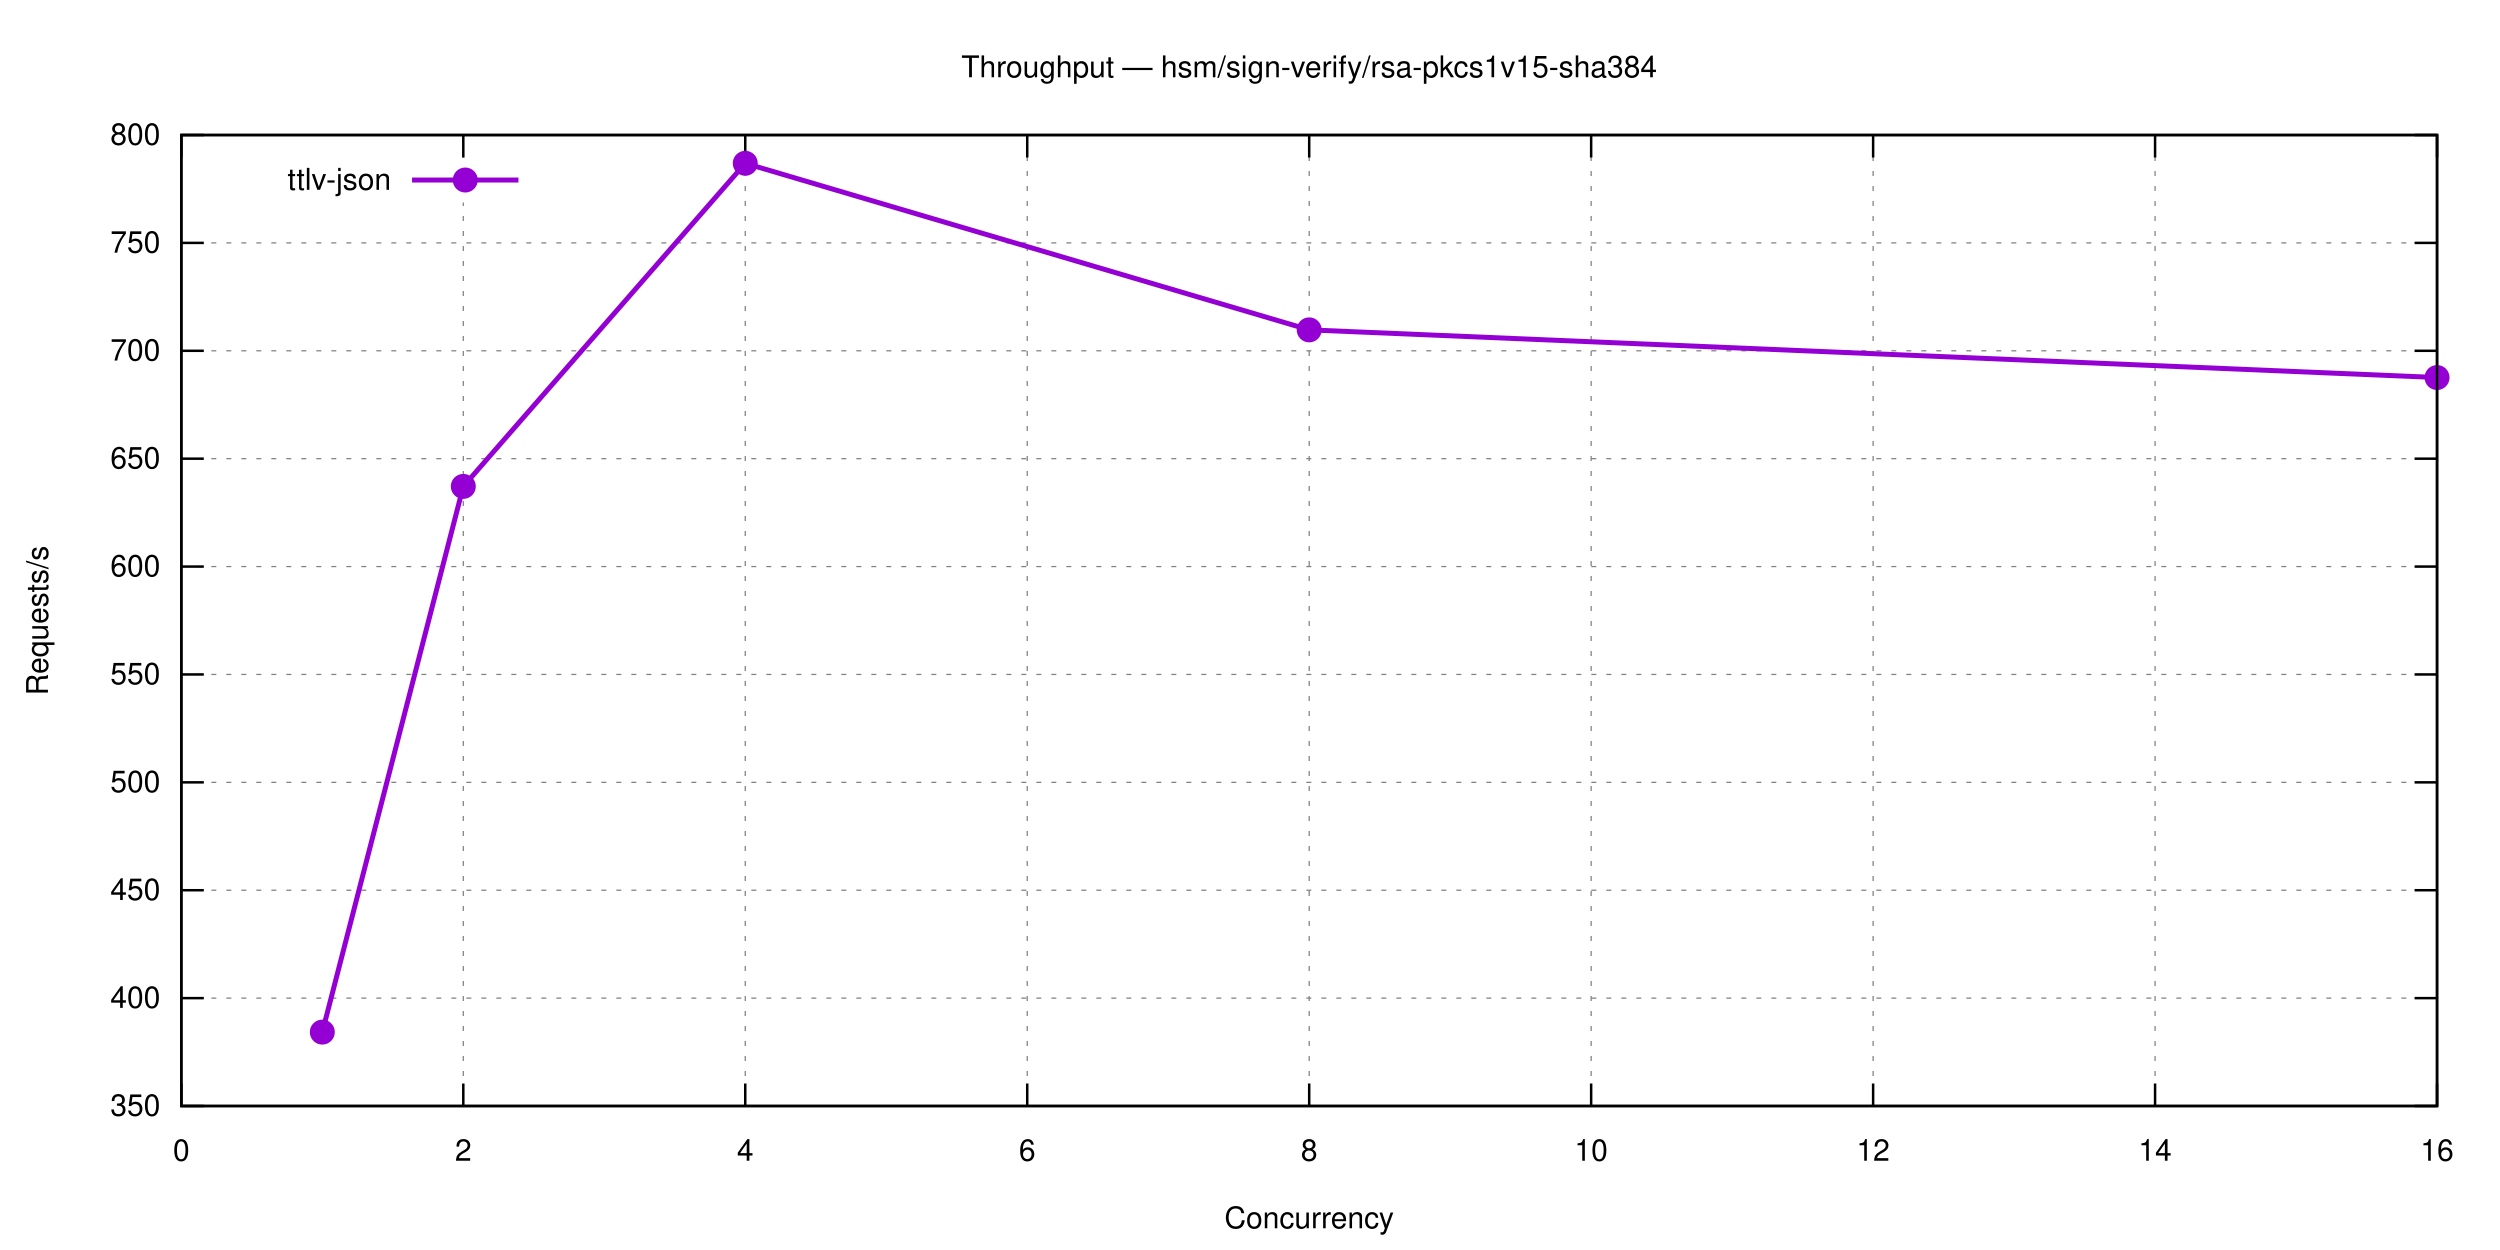
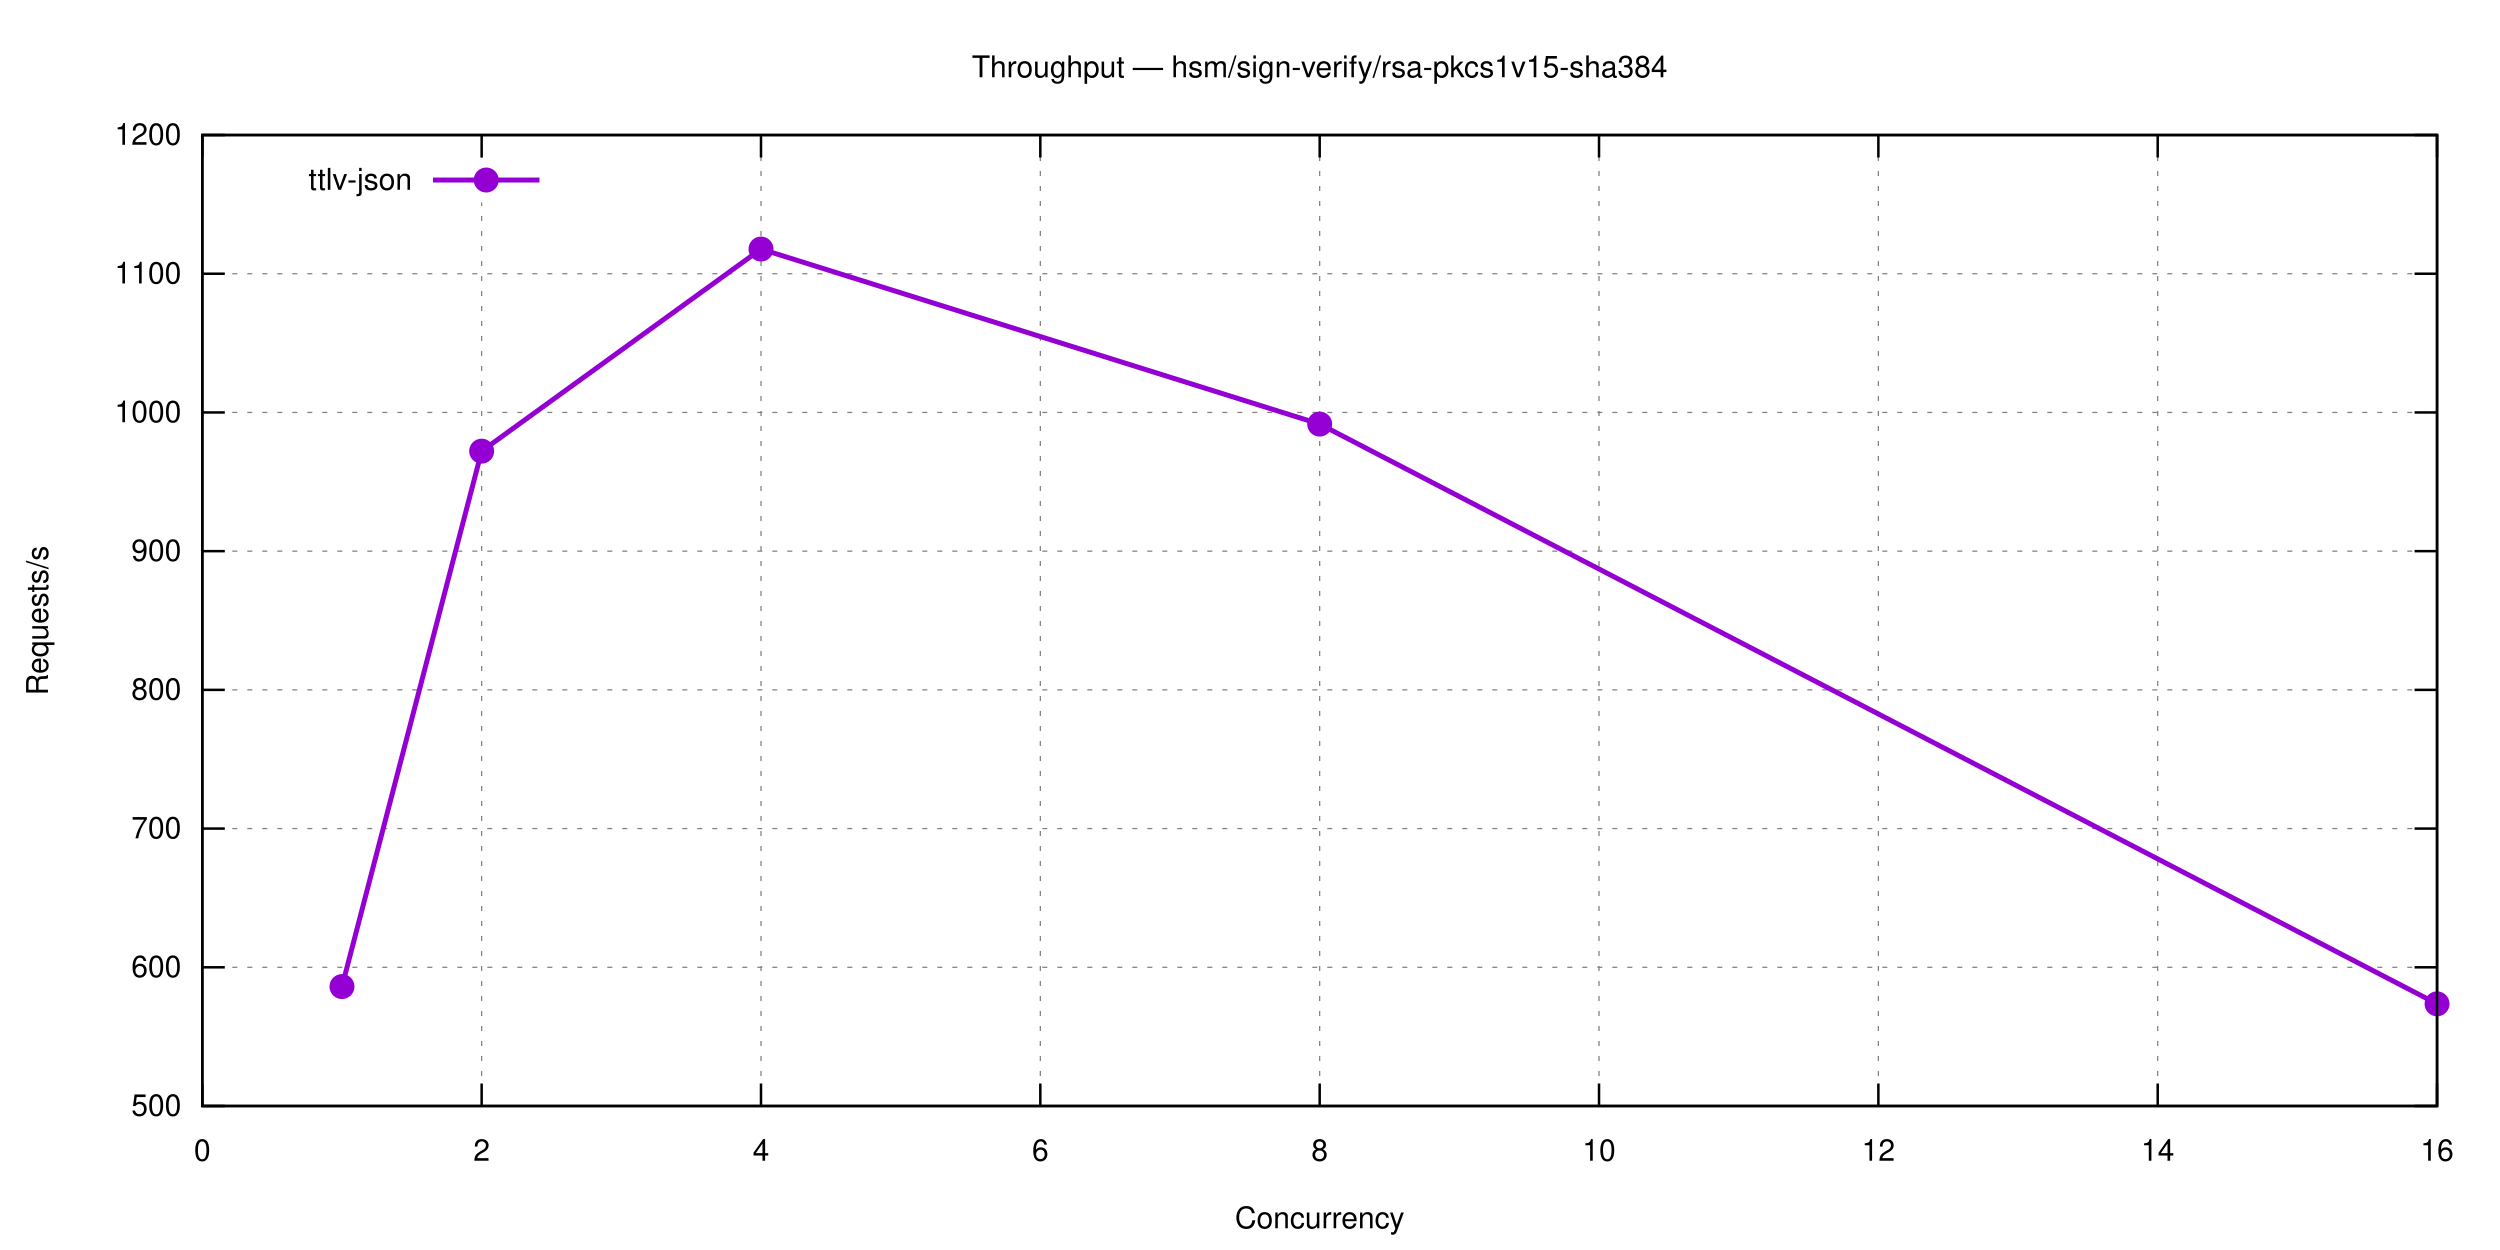
<svg xmlns="http://www.w3.org/2000/svg" xmlns:xlink="http://www.w3.org/1999/xlink" width="1000" height="500" viewBox="0 0 1000 500">
  <g id="gnuplot_canvas">
    <rect x="0" y="0" width="1000" height="500" fill="none" />
    <defs>
      <circle id="gpDot" r="0.5" stroke-width="0.5" stroke="currentColor" />
      <path id="gpPt0" stroke-width="0.222" stroke="currentColor" d="M-1,0 h2 M0,-1 v2" />
      <path id="gpPt1" stroke-width="0.222" stroke="currentColor" d="M-1,-1 L1,1 M1,-1 L-1,1" />
      <path id="gpPt2" stroke-width="0.222" stroke="currentColor" d="M-1,0 L1,0 M0,-1 L0,1 M-1,-1 L1,1 M-1,1 L1,-1" />
      <rect id="gpPt3" stroke-width="0.222" stroke="currentColor" x="-1" y="-1" width="2" height="2" />
      <rect id="gpPt4" stroke-width="0.222" stroke="currentColor" fill="currentColor" x="-1" y="-1" width="2" height="2" />
      <circle id="gpPt5" stroke-width="0.222" stroke="currentColor" cx="0" cy="0" r="1" />
      <use xlink:href="#gpPt5" id="gpPt6" fill="currentColor" stroke="none" />
      <path id="gpPt7" stroke-width="0.222" stroke="currentColor" d="M0,-1.33 L-1.33,0.67 L1.33,0.67 z" />
      <use xlink:href="#gpPt7" id="gpPt8" fill="currentColor" stroke="none" />
      <use xlink:href="#gpPt7" id="gpPt9" stroke="currentColor" transform="rotate(180)" />
      <use xlink:href="#gpPt9" id="gpPt10" fill="currentColor" stroke="none" />
      <use xlink:href="#gpPt3" id="gpPt11" stroke="currentColor" transform="rotate(45)" />
      <use xlink:href="#gpPt11" id="gpPt12" fill="currentColor" stroke="none" />
      <path id="gpPt13" stroke-width="0.222" stroke="currentColor" d="M0,1.330 L1.265,0.411 L0.782,-1.067 L-0.782,-1.076 L-1.265,0.411 z" />
      <use xlink:href="#gpPt13" id="gpPt14" fill="currentColor" stroke="none" />
      <filter id="textbox" filterUnits="objectBoundingBox" x="0" y="0" height="1" width="1">
        <feFlood flood-color="white" flood-opacity="1" result="bgnd" />
        <feComposite in="SourceGraphic" in2="bgnd" operator="atop" />
      </filter>
      <filter id="greybox" filterUnits="objectBoundingBox" x="0" y="0" height="1" width="1">
        <feFlood flood-color="lightgrey" flood-opacity="1" result="grey" />
        <feComposite in="SourceGraphic" in2="grey" operator="atop" />
      </filter>
    </defs>
    <g fill="none" color="white" stroke="currentColor" stroke-width="1.00" stroke-linecap="butt" stroke-linejoin="miter">
</g>
    <g fill="none" color="black" stroke="currentColor" stroke-width="1.00" stroke-linecap="butt" stroke-linejoin="miter">
</g>
    <g fill="none" color="black" stroke="black" stroke-width="0.50" stroke-linecap="butt" stroke-linejoin="miter">
</g>
    <g fill="none" color="gray" stroke="currentColor" stroke-width="0.50" stroke-linecap="butt" stroke-linejoin="miter">
-       <path stroke="gray" stroke-dasharray="2,4" class="gridline" d="M72.53,442.40 L974.82,442.40  " />
-     </g>
-     <g fill="none" color="gray" stroke="gray" stroke-width="1.00" stroke-linecap="butt" stroke-linejoin="miter">
- </g>
-     <g fill="none" color="black" stroke="currentColor" stroke-width="1.00" stroke-linecap="butt" stroke-linejoin="miter">
-       <path stroke="black" d="M72.53,442.40 L81.53,442.40 M974.82,442.40 L965.82,442.40  " />
-       <g transform="translate(64.14,446.30)" stroke="none" fill="black" font-family="Helvetica" font-size="12.00" text-anchor="end">
-         <text>
-           <tspan font-family="Helvetica"> 350</tspan>
-         </text>
-       </g>
-     </g>
-     <g fill="none" color="black" stroke="currentColor" stroke-width="1.00" stroke-linecap="butt" stroke-linejoin="miter">
- </g>
-     <g fill="none" color="black" stroke="black" stroke-width="0.50" stroke-linecap="butt" stroke-linejoin="miter">
- </g>
-     <g fill="none" color="gray" stroke="currentColor" stroke-width="0.50" stroke-linecap="butt" stroke-linejoin="miter">
-       <path stroke="gray" stroke-dasharray="2,4" class="gridline" d="M72.53,399.25 L974.82,399.25  " />
-     </g>
-     <g fill="none" color="gray" stroke="gray" stroke-width="1.00" stroke-linecap="butt" stroke-linejoin="miter">
- </g>
-     <g fill="none" color="black" stroke="currentColor" stroke-width="1.00" stroke-linecap="butt" stroke-linejoin="miter">
-       <path stroke="black" d="M72.53,399.25 L81.53,399.25 M974.82,399.25 L965.82,399.25  " />
-       <g transform="translate(64.14,403.15)" stroke="none" fill="black" font-family="Helvetica" font-size="12.00" text-anchor="end">
-         <text>
-           <tspan font-family="Helvetica"> 400</tspan>
-         </text>
-       </g>
-     </g>
-     <g fill="none" color="black" stroke="currentColor" stroke-width="1.00" stroke-linecap="butt" stroke-linejoin="miter">
- </g>
-     <g fill="none" color="black" stroke="black" stroke-width="0.50" stroke-linecap="butt" stroke-linejoin="miter">
- </g>
-     <g fill="none" color="gray" stroke="currentColor" stroke-width="0.50" stroke-linecap="butt" stroke-linejoin="miter">
-       <path stroke="gray" stroke-dasharray="2,4" class="gridline" d="M72.53,356.09 L974.82,356.09  " />
-     </g>
-     <g fill="none" color="gray" stroke="gray" stroke-width="1.00" stroke-linecap="butt" stroke-linejoin="miter">
- </g>
-     <g fill="none" color="black" stroke="currentColor" stroke-width="1.00" stroke-linecap="butt" stroke-linejoin="miter">
-       <path stroke="black" d="M72.53,356.09 L81.53,356.09 M974.82,356.09 L965.82,356.09  " />
-       <g transform="translate(64.14,359.99)" stroke="none" fill="black" font-family="Helvetica" font-size="12.00" text-anchor="end">
-         <text>
-           <tspan font-family="Helvetica"> 450</tspan>
-         </text>
-       </g>
-     </g>
-     <g fill="none" color="black" stroke="currentColor" stroke-width="1.00" stroke-linecap="butt" stroke-linejoin="miter">
- </g>
-     <g fill="none" color="black" stroke="black" stroke-width="0.50" stroke-linecap="butt" stroke-linejoin="miter">
- </g>
-     <g fill="none" color="gray" stroke="currentColor" stroke-width="0.50" stroke-linecap="butt" stroke-linejoin="miter">
-       <path stroke="gray" stroke-dasharray="2,4" class="gridline" d="M72.53,312.94 L974.82,312.94  " />
-     </g>
-     <g fill="none" color="gray" stroke="gray" stroke-width="1.00" stroke-linecap="butt" stroke-linejoin="miter">
- </g>
-     <g fill="none" color="black" stroke="currentColor" stroke-width="1.00" stroke-linecap="butt" stroke-linejoin="miter">
-       <path stroke="black" d="M72.53,312.94 L81.53,312.94 M974.82,312.94 L965.82,312.94  " />
-       <g transform="translate(64.14,316.84)" stroke="none" fill="black" font-family="Helvetica" font-size="12.00" text-anchor="end">
+       <path stroke="gray" stroke-dasharray="2,4" class="gridline" d="M80.92,442.40 L974.82,442.40  " />
+     </g>
+     <g fill="none" color="gray" stroke="gray" stroke-width="1.00" stroke-linecap="butt" stroke-linejoin="miter">
+ </g>
+     <g fill="none" color="black" stroke="currentColor" stroke-width="1.00" stroke-linecap="butt" stroke-linejoin="miter">
+       <path stroke="black" d="M80.92,442.40 L89.92,442.40 M974.82,442.40 L965.82,442.40  " />
+       <g transform="translate(72.53,446.30)" stroke="none" fill="black" font-family="Helvetica" font-size="12.00" text-anchor="end">
        <text>
          <tspan font-family="Helvetica"> 500</tspan>
        </text>
      </g>
    </g>
    <g fill="none" color="black" stroke="currentColor" stroke-width="1.00" stroke-linecap="butt" stroke-linejoin="miter">
</g>
    <g fill="none" color="black" stroke="black" stroke-width="0.50" stroke-linecap="butt" stroke-linejoin="miter">
</g>
    <g fill="none" color="gray" stroke="currentColor" stroke-width="0.50" stroke-linecap="butt" stroke-linejoin="miter">
-       <path stroke="gray" stroke-dasharray="2,4" class="gridline" d="M72.53,269.78 L974.82,269.78  " />
-     </g>
-     <g fill="none" color="gray" stroke="gray" stroke-width="1.00" stroke-linecap="butt" stroke-linejoin="miter">
- </g>
-     <g fill="none" color="black" stroke="currentColor" stroke-width="1.00" stroke-linecap="butt" stroke-linejoin="miter">
-       <path stroke="black" d="M72.53,269.78 L81.53,269.78 M974.82,269.78 L965.82,269.78  " />
-       <g transform="translate(64.14,273.68)" stroke="none" fill="black" font-family="Helvetica" font-size="12.00" text-anchor="end">
-         <text>
-           <tspan font-family="Helvetica"> 550</tspan>
-         </text>
-       </g>
-     </g>
-     <g fill="none" color="black" stroke="currentColor" stroke-width="1.00" stroke-linecap="butt" stroke-linejoin="miter">
- </g>
-     <g fill="none" color="black" stroke="black" stroke-width="0.50" stroke-linecap="butt" stroke-linejoin="miter">
- </g>
-     <g fill="none" color="gray" stroke="currentColor" stroke-width="0.50" stroke-linecap="butt" stroke-linejoin="miter">
-       <path stroke="gray" stroke-dasharray="2,4" class="gridline" d="M72.53,226.63 L974.82,226.63  " />
-     </g>
-     <g fill="none" color="gray" stroke="gray" stroke-width="1.00" stroke-linecap="butt" stroke-linejoin="miter">
- </g>
-     <g fill="none" color="black" stroke="currentColor" stroke-width="1.00" stroke-linecap="butt" stroke-linejoin="miter">
-       <path stroke="black" d="M72.53,226.63 L81.53,226.63 M974.82,226.63 L965.82,226.63  " />
-       <g transform="translate(64.14,230.53)" stroke="none" fill="black" font-family="Helvetica" font-size="12.00" text-anchor="end">
+       <path stroke="gray" stroke-dasharray="2,4" class="gridline" d="M80.92,386.92 L974.82,386.92  " />
+     </g>
+     <g fill="none" color="gray" stroke="gray" stroke-width="1.00" stroke-linecap="butt" stroke-linejoin="miter">
+ </g>
+     <g fill="none" color="black" stroke="currentColor" stroke-width="1.00" stroke-linecap="butt" stroke-linejoin="miter">
+       <path stroke="black" d="M80.92,386.92 L89.92,386.92 M974.82,386.92 L965.82,386.92  " />
+       <g transform="translate(72.53,390.82)" stroke="none" fill="black" font-family="Helvetica" font-size="12.00" text-anchor="end">
        <text>
          <tspan font-family="Helvetica"> 600</tspan>
        </text>
      </g>
    </g>
    <g fill="none" color="black" stroke="currentColor" stroke-width="1.00" stroke-linecap="butt" stroke-linejoin="miter">
</g>
    <g fill="none" color="black" stroke="black" stroke-width="0.50" stroke-linecap="butt" stroke-linejoin="miter">
</g>
    <g fill="none" color="gray" stroke="currentColor" stroke-width="0.50" stroke-linecap="butt" stroke-linejoin="miter">
-       <path stroke="gray" stroke-dasharray="2,4" class="gridline" d="M72.53,183.47 L974.82,183.47  " />
-     </g>
-     <g fill="none" color="gray" stroke="gray" stroke-width="1.00" stroke-linecap="butt" stroke-linejoin="miter">
- </g>
-     <g fill="none" color="black" stroke="currentColor" stroke-width="1.00" stroke-linecap="butt" stroke-linejoin="miter">
-       <path stroke="black" d="M72.53,183.47 L81.53,183.47 M974.82,183.47 L965.82,183.47  " />
-       <g transform="translate(64.14,187.37)" stroke="none" fill="black" font-family="Helvetica" font-size="12.00" text-anchor="end">
-         <text>
-           <tspan font-family="Helvetica"> 650</tspan>
-         </text>
-       </g>
-     </g>
-     <g fill="none" color="black" stroke="currentColor" stroke-width="1.00" stroke-linecap="butt" stroke-linejoin="miter">
- </g>
-     <g fill="none" color="black" stroke="black" stroke-width="0.50" stroke-linecap="butt" stroke-linejoin="miter">
- </g>
-     <g fill="none" color="gray" stroke="currentColor" stroke-width="0.50" stroke-linecap="butt" stroke-linejoin="miter">
-       <path stroke="gray" stroke-dasharray="2,4" class="gridline" d="M72.53,140.32 L974.82,140.32  " />
-     </g>
-     <g fill="none" color="gray" stroke="gray" stroke-width="1.00" stroke-linecap="butt" stroke-linejoin="miter">
- </g>
-     <g fill="none" color="black" stroke="currentColor" stroke-width="1.00" stroke-linecap="butt" stroke-linejoin="miter">
-       <path stroke="black" d="M72.53,140.32 L81.53,140.32 M974.82,140.32 L965.82,140.32  " />
-       <g transform="translate(64.14,144.22)" stroke="none" fill="black" font-family="Helvetica" font-size="12.00" text-anchor="end">
+       <path stroke="gray" stroke-dasharray="2,4" class="gridline" d="M80.92,331.43 L974.82,331.43  " />
+     </g>
+     <g fill="none" color="gray" stroke="gray" stroke-width="1.00" stroke-linecap="butt" stroke-linejoin="miter">
+ </g>
+     <g fill="none" color="black" stroke="currentColor" stroke-width="1.00" stroke-linecap="butt" stroke-linejoin="miter">
+       <path stroke="black" d="M80.92,331.43 L89.92,331.43 M974.82,331.43 L965.82,331.43  " />
+       <g transform="translate(72.53,335.33)" stroke="none" fill="black" font-family="Helvetica" font-size="12.00" text-anchor="end">
        <text>
          <tspan font-family="Helvetica"> 700</tspan>
        </text>
      </g>
    </g>
    <g fill="none" color="black" stroke="currentColor" stroke-width="1.00" stroke-linecap="butt" stroke-linejoin="miter">
</g>
    <g fill="none" color="black" stroke="black" stroke-width="0.50" stroke-linecap="butt" stroke-linejoin="miter">
</g>
    <g fill="none" color="gray" stroke="currentColor" stroke-width="0.50" stroke-linecap="butt" stroke-linejoin="miter">
-       <path stroke="gray" stroke-dasharray="2,4" class="gridline" d="M72.53,97.16 L974.82,97.16  " />
-     </g>
-     <g fill="none" color="gray" stroke="gray" stroke-width="1.00" stroke-linecap="butt" stroke-linejoin="miter">
- </g>
-     <g fill="none" color="black" stroke="currentColor" stroke-width="1.00" stroke-linecap="butt" stroke-linejoin="miter">
-       <path stroke="black" d="M72.53,97.16 L81.53,97.16 M974.82,97.16 L965.82,97.16  " />
-       <g transform="translate(64.14,101.06)" stroke="none" fill="black" font-family="Helvetica" font-size="12.00" text-anchor="end">
-         <text>
-           <tspan font-family="Helvetica"> 750</tspan>
-         </text>
-       </g>
-     </g>
-     <g fill="none" color="black" stroke="currentColor" stroke-width="1.00" stroke-linecap="butt" stroke-linejoin="miter">
- </g>
-     <g fill="none" color="black" stroke="black" stroke-width="0.50" stroke-linecap="butt" stroke-linejoin="miter">
- </g>
-     <g fill="none" color="gray" stroke="currentColor" stroke-width="0.50" stroke-linecap="butt" stroke-linejoin="miter">
-       <path stroke="gray" stroke-dasharray="2,4" class="gridline" d="M72.53,54.01 L974.82,54.01  " />
-     </g>
-     <g fill="none" color="gray" stroke="gray" stroke-width="1.00" stroke-linecap="butt" stroke-linejoin="miter">
- </g>
-     <g fill="none" color="black" stroke="currentColor" stroke-width="1.00" stroke-linecap="butt" stroke-linejoin="miter">
-       <path stroke="black" d="M72.53,54.01 L81.53,54.01 M974.82,54.01 L965.82,54.01  " />
-       <g transform="translate(64.14,57.91)" stroke="none" fill="black" font-family="Helvetica" font-size="12.00" text-anchor="end">
+       <path stroke="gray" stroke-dasharray="2,4" class="gridline" d="M80.92,275.95 L974.82,275.95  " />
+     </g>
+     <g fill="none" color="gray" stroke="gray" stroke-width="1.00" stroke-linecap="butt" stroke-linejoin="miter">
+ </g>
+     <g fill="none" color="black" stroke="currentColor" stroke-width="1.00" stroke-linecap="butt" stroke-linejoin="miter">
+       <path stroke="black" d="M80.92,275.95 L89.92,275.95 M974.82,275.95 L965.82,275.95  " />
+       <g transform="translate(72.53,279.85)" stroke="none" fill="black" font-family="Helvetica" font-size="12.00" text-anchor="end">
        <text>
          <tspan font-family="Helvetica"> 800</tspan>
        </text>
      </g>
    </g>
    <g fill="none" color="black" stroke="currentColor" stroke-width="1.00" stroke-linecap="butt" stroke-linejoin="miter">
</g>
    <g fill="none" color="black" stroke="black" stroke-width="0.50" stroke-linecap="butt" stroke-linejoin="miter">
</g>
    <g fill="none" color="gray" stroke="currentColor" stroke-width="0.50" stroke-linecap="butt" stroke-linejoin="miter">
-       <path stroke="gray" stroke-dasharray="2,4" class="gridline" d="M72.53,442.40 L72.53,54.01  " />
-     </g>
-     <g fill="none" color="gray" stroke="gray" stroke-width="1.00" stroke-linecap="butt" stroke-linejoin="miter">
- </g>
-     <g fill="none" color="black" stroke="currentColor" stroke-width="1.00" stroke-linecap="butt" stroke-linejoin="miter">
-       <path stroke="black" d="M72.53,442.40 L72.53,433.40 M72.53,54.01 L72.53,63.01  " />
-       <g transform="translate(72.53,464.30)" stroke="none" fill="black" font-family="Helvetica" font-size="12.00" text-anchor="middle">
+       <path stroke="gray" stroke-dasharray="2,4" class="gridline" d="M80.92,220.46 L974.82,220.46  " />
+     </g>
+     <g fill="none" color="gray" stroke="gray" stroke-width="1.00" stroke-linecap="butt" stroke-linejoin="miter">
+ </g>
+     <g fill="none" color="black" stroke="currentColor" stroke-width="1.00" stroke-linecap="butt" stroke-linejoin="miter">
+       <path stroke="black" d="M80.92,220.46 L89.92,220.46 M974.82,220.46 L965.82,220.46  " />
+       <g transform="translate(72.53,224.36)" stroke="none" fill="black" font-family="Helvetica" font-size="12.00" text-anchor="end">
+         <text>
+           <tspan font-family="Helvetica"> 900</tspan>
+         </text>
+       </g>
+     </g>
+     <g fill="none" color="black" stroke="currentColor" stroke-width="1.00" stroke-linecap="butt" stroke-linejoin="miter">
+ </g>
+     <g fill="none" color="black" stroke="black" stroke-width="0.50" stroke-linecap="butt" stroke-linejoin="miter">
+ </g>
+     <g fill="none" color="gray" stroke="currentColor" stroke-width="0.50" stroke-linecap="butt" stroke-linejoin="miter">
+       <path stroke="gray" stroke-dasharray="2,4" class="gridline" d="M80.92,164.98 L974.82,164.98  " />
+     </g>
+     <g fill="none" color="gray" stroke="gray" stroke-width="1.00" stroke-linecap="butt" stroke-linejoin="miter">
+ </g>
+     <g fill="none" color="black" stroke="currentColor" stroke-width="1.00" stroke-linecap="butt" stroke-linejoin="miter">
+       <path stroke="black" d="M80.92,164.98 L89.92,164.98 M974.82,164.98 L965.82,164.98  " />
+       <g transform="translate(72.53,168.88)" stroke="none" fill="black" font-family="Helvetica" font-size="12.00" text-anchor="end">
+         <text>
+           <tspan font-family="Helvetica"> 1000</tspan>
+         </text>
+       </g>
+     </g>
+     <g fill="none" color="black" stroke="currentColor" stroke-width="1.00" stroke-linecap="butt" stroke-linejoin="miter">
+ </g>
+     <g fill="none" color="black" stroke="black" stroke-width="0.50" stroke-linecap="butt" stroke-linejoin="miter">
+ </g>
+     <g fill="none" color="gray" stroke="currentColor" stroke-width="0.50" stroke-linecap="butt" stroke-linejoin="miter">
+       <path stroke="gray" stroke-dasharray="2,4" class="gridline" d="M80.92,109.49 L974.82,109.49  " />
+     </g>
+     <g fill="none" color="gray" stroke="gray" stroke-width="1.00" stroke-linecap="butt" stroke-linejoin="miter">
+ </g>
+     <g fill="none" color="black" stroke="currentColor" stroke-width="1.00" stroke-linecap="butt" stroke-linejoin="miter">
+       <path stroke="black" d="M80.92,109.49 L89.92,109.49 M974.82,109.49 L965.82,109.49  " />
+       <g transform="translate(72.53,113.39)" stroke="none" fill="black" font-family="Helvetica" font-size="12.00" text-anchor="end">
+         <text>
+           <tspan font-family="Helvetica"> 1100</tspan>
+         </text>
+       </g>
+     </g>
+     <g fill="none" color="black" stroke="currentColor" stroke-width="1.00" stroke-linecap="butt" stroke-linejoin="miter">
+ </g>
+     <g fill="none" color="black" stroke="black" stroke-width="0.50" stroke-linecap="butt" stroke-linejoin="miter">
+ </g>
+     <g fill="none" color="gray" stroke="currentColor" stroke-width="0.50" stroke-linecap="butt" stroke-linejoin="miter">
+       <path stroke="gray" stroke-dasharray="2,4" class="gridline" d="M80.92,54.01 L974.82,54.01  " />
+     </g>
+     <g fill="none" color="gray" stroke="gray" stroke-width="1.00" stroke-linecap="butt" stroke-linejoin="miter">
+ </g>
+     <g fill="none" color="black" stroke="currentColor" stroke-width="1.00" stroke-linecap="butt" stroke-linejoin="miter">
+       <path stroke="black" d="M80.92,54.01 L89.92,54.01 M974.82,54.01 L965.82,54.01  " />
+       <g transform="translate(72.53,57.91)" stroke="none" fill="black" font-family="Helvetica" font-size="12.00" text-anchor="end">
+         <text>
+           <tspan font-family="Helvetica"> 1200</tspan>
+         </text>
+       </g>
+     </g>
+     <g fill="none" color="black" stroke="currentColor" stroke-width="1.00" stroke-linecap="butt" stroke-linejoin="miter">
+ </g>
+     <g fill="none" color="black" stroke="black" stroke-width="0.50" stroke-linecap="butt" stroke-linejoin="miter">
+ </g>
+     <g fill="none" color="gray" stroke="currentColor" stroke-width="0.50" stroke-linecap="butt" stroke-linejoin="miter">
+       <path stroke="gray" stroke-dasharray="2,4" class="gridline" d="M80.92,442.40 L80.92,54.01  " />
+     </g>
+     <g fill="none" color="gray" stroke="gray" stroke-width="1.00" stroke-linecap="butt" stroke-linejoin="miter">
+ </g>
+     <g fill="none" color="black" stroke="currentColor" stroke-width="1.00" stroke-linecap="butt" stroke-linejoin="miter">
+       <path stroke="black" d="M80.92,442.40 L80.92,433.40 M80.92,54.01 L80.92,63.01  " />
+       <g transform="translate(80.92,464.30)" stroke="none" fill="black" font-family="Helvetica" font-size="12.00" text-anchor="middle">
        <text>
          <tspan font-family="Helvetica"> 0</tspan>
        </text>
      </g>
    </g>
    <g fill="none" color="black" stroke="currentColor" stroke-width="1.00" stroke-linecap="butt" stroke-linejoin="miter">
</g>
    <g fill="none" color="black" stroke="black" stroke-width="0.50" stroke-linecap="butt" stroke-linejoin="miter">
</g>
    <g fill="none" color="gray" stroke="currentColor" stroke-width="0.50" stroke-linecap="butt" stroke-linejoin="miter">
-       <path stroke="gray" stroke-dasharray="2,4" class="gridline" d="M185.32,442.40 L185.32,81.01 M185.32,63.01 L185.32,54.01  " />
-     </g>
-     <g fill="none" color="gray" stroke="gray" stroke-width="1.00" stroke-linecap="butt" stroke-linejoin="miter">
- </g>
-     <g fill="none" color="black" stroke="currentColor" stroke-width="1.00" stroke-linecap="butt" stroke-linejoin="miter">
-       <path stroke="black" d="M185.32,442.40 L185.32,433.40 M185.32,54.01 L185.32,63.01  " />
-       <g transform="translate(185.32,464.30)" stroke="none" fill="black" font-family="Helvetica" font-size="12.00" text-anchor="middle">
+       <path stroke="gray" stroke-dasharray="2,4" class="gridline" d="M192.66,442.40 L192.66,81.01 M192.66,63.01 L192.66,54.01  " />
+     </g>
+     <g fill="none" color="gray" stroke="gray" stroke-width="1.00" stroke-linecap="butt" stroke-linejoin="miter">
+ </g>
+     <g fill="none" color="black" stroke="currentColor" stroke-width="1.00" stroke-linecap="butt" stroke-linejoin="miter">
+       <path stroke="black" d="M192.66,442.40 L192.66,433.40 M192.66,54.01 L192.66,63.01  " />
+       <g transform="translate(192.66,464.30)" stroke="none" fill="black" font-family="Helvetica" font-size="12.00" text-anchor="middle">
        <text>
          <tspan font-family="Helvetica"> 2</tspan>
        </text>
      </g>
    </g>
    <g fill="none" color="black" stroke="currentColor" stroke-width="1.00" stroke-linecap="butt" stroke-linejoin="miter">
</g>
    <g fill="none" color="black" stroke="black" stroke-width="0.50" stroke-linecap="butt" stroke-linejoin="miter">
</g>
    <g fill="none" color="gray" stroke="currentColor" stroke-width="0.50" stroke-linecap="butt" stroke-linejoin="miter">
-       <path stroke="gray" stroke-dasharray="2,4" class="gridline" d="M298.10,442.40 L298.10,54.01  " />
-     </g>
-     <g fill="none" color="gray" stroke="gray" stroke-width="1.00" stroke-linecap="butt" stroke-linejoin="miter">
- </g>
-     <g fill="none" color="black" stroke="currentColor" stroke-width="1.00" stroke-linecap="butt" stroke-linejoin="miter">
-       <path stroke="black" d="M298.10,442.40 L298.10,433.40 M298.10,54.01 L298.10,63.01  " />
-       <g transform="translate(298.10,464.30)" stroke="none" fill="black" font-family="Helvetica" font-size="12.00" text-anchor="middle">
+       <path stroke="gray" stroke-dasharray="2,4" class="gridline" d="M304.40,442.40 L304.40,54.01  " />
+     </g>
+     <g fill="none" color="gray" stroke="gray" stroke-width="1.00" stroke-linecap="butt" stroke-linejoin="miter">
+ </g>
+     <g fill="none" color="black" stroke="currentColor" stroke-width="1.00" stroke-linecap="butt" stroke-linejoin="miter">
+       <path stroke="black" d="M304.40,442.40 L304.40,433.40 M304.40,54.01 L304.40,63.01  " />
+       <g transform="translate(304.40,464.30)" stroke="none" fill="black" font-family="Helvetica" font-size="12.00" text-anchor="middle">
        <text>
          <tspan font-family="Helvetica"> 4</tspan>
        </text>
      </g>
    </g>
    <g fill="none" color="black" stroke="currentColor" stroke-width="1.00" stroke-linecap="butt" stroke-linejoin="miter">
</g>
    <g fill="none" color="black" stroke="black" stroke-width="0.50" stroke-linecap="butt" stroke-linejoin="miter">
</g>
    <g fill="none" color="gray" stroke="currentColor" stroke-width="0.50" stroke-linecap="butt" stroke-linejoin="miter">
-       <path stroke="gray" stroke-dasharray="2,4" class="gridline" d="M410.89,442.40 L410.89,54.01  " />
-     </g>
-     <g fill="none" color="gray" stroke="gray" stroke-width="1.00" stroke-linecap="butt" stroke-linejoin="miter">
- </g>
-     <g fill="none" color="black" stroke="currentColor" stroke-width="1.00" stroke-linecap="butt" stroke-linejoin="miter">
-       <path stroke="black" d="M410.89,442.40 L410.89,433.40 M410.89,54.01 L410.89,63.01  " />
-       <g transform="translate(410.89,464.30)" stroke="none" fill="black" font-family="Helvetica" font-size="12.00" text-anchor="middle">
+       <path stroke="gray" stroke-dasharray="2,4" class="gridline" d="M416.13,442.40 L416.13,54.01  " />
+     </g>
+     <g fill="none" color="gray" stroke="gray" stroke-width="1.00" stroke-linecap="butt" stroke-linejoin="miter">
+ </g>
+     <g fill="none" color="black" stroke="currentColor" stroke-width="1.00" stroke-linecap="butt" stroke-linejoin="miter">
+       <path stroke="black" d="M416.13,442.40 L416.13,433.40 M416.13,54.01 L416.13,63.01  " />
+       <g transform="translate(416.13,464.30)" stroke="none" fill="black" font-family="Helvetica" font-size="12.00" text-anchor="middle">
        <text>
          <tspan font-family="Helvetica"> 6</tspan>
        </text>
      </g>
    </g>
    <g fill="none" color="black" stroke="currentColor" stroke-width="1.00" stroke-linecap="butt" stroke-linejoin="miter">
</g>
    <g fill="none" color="black" stroke="black" stroke-width="0.50" stroke-linecap="butt" stroke-linejoin="miter">
</g>
    <g fill="none" color="gray" stroke="currentColor" stroke-width="0.50" stroke-linecap="butt" stroke-linejoin="miter">
-       <path stroke="gray" stroke-dasharray="2,4" class="gridline" d="M523.68,442.40 L523.68,54.01  " />
-     </g>
-     <g fill="none" color="gray" stroke="gray" stroke-width="1.00" stroke-linecap="butt" stroke-linejoin="miter">
- </g>
-     <g fill="none" color="black" stroke="currentColor" stroke-width="1.00" stroke-linecap="butt" stroke-linejoin="miter">
-       <path stroke="black" d="M523.68,442.40 L523.68,433.40 M523.68,54.01 L523.68,63.01  " />
-       <g transform="translate(523.68,464.30)" stroke="none" fill="black" font-family="Helvetica" font-size="12.00" text-anchor="middle">
+       <path stroke="gray" stroke-dasharray="2,4" class="gridline" d="M527.87,442.40 L527.87,54.01  " />
+     </g>
+     <g fill="none" color="gray" stroke="gray" stroke-width="1.00" stroke-linecap="butt" stroke-linejoin="miter">
+ </g>
+     <g fill="none" color="black" stroke="currentColor" stroke-width="1.00" stroke-linecap="butt" stroke-linejoin="miter">
+       <path stroke="black" d="M527.87,442.40 L527.87,433.40 M527.87,54.01 L527.87,63.01  " />
+       <g transform="translate(527.87,464.30)" stroke="none" fill="black" font-family="Helvetica" font-size="12.00" text-anchor="middle">
        <text>
          <tspan font-family="Helvetica"> 8</tspan>
        </text>
      </g>
    </g>
    <g fill="none" color="black" stroke="currentColor" stroke-width="1.00" stroke-linecap="butt" stroke-linejoin="miter">
</g>
    <g fill="none" color="black" stroke="black" stroke-width="0.50" stroke-linecap="butt" stroke-linejoin="miter">
</g>
    <g fill="none" color="gray" stroke="currentColor" stroke-width="0.50" stroke-linecap="butt" stroke-linejoin="miter">
-       <path stroke="gray" stroke-dasharray="2,4" class="gridline" d="M636.46,442.40 L636.46,54.01  " />
-     </g>
-     <g fill="none" color="gray" stroke="gray" stroke-width="1.00" stroke-linecap="butt" stroke-linejoin="miter">
- </g>
-     <g fill="none" color="black" stroke="currentColor" stroke-width="1.00" stroke-linecap="butt" stroke-linejoin="miter">
-       <path stroke="black" d="M636.46,442.40 L636.46,433.40 M636.46,54.01 L636.46,63.01  " />
-       <g transform="translate(636.46,464.30)" stroke="none" fill="black" font-family="Helvetica" font-size="12.00" text-anchor="middle">
+       <path stroke="gray" stroke-dasharray="2,4" class="gridline" d="M639.61,442.40 L639.61,54.01  " />
+     </g>
+     <g fill="none" color="gray" stroke="gray" stroke-width="1.00" stroke-linecap="butt" stroke-linejoin="miter">
+ </g>
+     <g fill="none" color="black" stroke="currentColor" stroke-width="1.00" stroke-linecap="butt" stroke-linejoin="miter">
+       <path stroke="black" d="M639.61,442.40 L639.61,433.40 M639.61,54.01 L639.61,63.01  " />
+       <g transform="translate(639.61,464.30)" stroke="none" fill="black" font-family="Helvetica" font-size="12.00" text-anchor="middle">
        <text>
          <tspan font-family="Helvetica"> 10</tspan>
        </text>
      </g>
    </g>
    <g fill="none" color="black" stroke="currentColor" stroke-width="1.00" stroke-linecap="butt" stroke-linejoin="miter">
</g>
    <g fill="none" color="black" stroke="black" stroke-width="0.50" stroke-linecap="butt" stroke-linejoin="miter">
</g>
    <g fill="none" color="gray" stroke="currentColor" stroke-width="0.50" stroke-linecap="butt" stroke-linejoin="miter">
-       <path stroke="gray" stroke-dasharray="2,4" class="gridline" d="M749.25,442.40 L749.25,54.01  " />
-     </g>
-     <g fill="none" color="gray" stroke="gray" stroke-width="1.00" stroke-linecap="butt" stroke-linejoin="miter">
- </g>
-     <g fill="none" color="black" stroke="currentColor" stroke-width="1.00" stroke-linecap="butt" stroke-linejoin="miter">
-       <path stroke="black" d="M749.25,442.40 L749.25,433.40 M749.25,54.01 L749.25,63.01  " />
-       <g transform="translate(749.25,464.30)" stroke="none" fill="black" font-family="Helvetica" font-size="12.00" text-anchor="middle">
+       <path stroke="gray" stroke-dasharray="2,4" class="gridline" d="M751.35,442.40 L751.35,54.01  " />
+     </g>
+     <g fill="none" color="gray" stroke="gray" stroke-width="1.00" stroke-linecap="butt" stroke-linejoin="miter">
+ </g>
+     <g fill="none" color="black" stroke="currentColor" stroke-width="1.00" stroke-linecap="butt" stroke-linejoin="miter">
+       <path stroke="black" d="M751.35,442.40 L751.35,433.40 M751.35,54.01 L751.35,63.01  " />
+       <g transform="translate(751.35,464.30)" stroke="none" fill="black" font-family="Helvetica" font-size="12.00" text-anchor="middle">
        <text>
          <tspan font-family="Helvetica"> 12</tspan>
        </text>
      </g>
    </g>
    <g fill="none" color="black" stroke="currentColor" stroke-width="1.00" stroke-linecap="butt" stroke-linejoin="miter">
</g>
    <g fill="none" color="black" stroke="black" stroke-width="0.50" stroke-linecap="butt" stroke-linejoin="miter">
</g>
    <g fill="none" color="gray" stroke="currentColor" stroke-width="0.50" stroke-linecap="butt" stroke-linejoin="miter">
-       <path stroke="gray" stroke-dasharray="2,4" class="gridline" d="M862.03,442.40 L862.03,54.01  " />
-     </g>
-     <g fill="none" color="gray" stroke="gray" stroke-width="1.00" stroke-linecap="butt" stroke-linejoin="miter">
- </g>
-     <g fill="none" color="black" stroke="currentColor" stroke-width="1.00" stroke-linecap="butt" stroke-linejoin="miter">
-       <path stroke="black" d="M862.03,442.40 L862.03,433.40 M862.03,54.01 L862.03,63.01  " />
-       <g transform="translate(862.03,464.30)" stroke="none" fill="black" font-family="Helvetica" font-size="12.00" text-anchor="middle">
+       <path stroke="gray" stroke-dasharray="2,4" class="gridline" d="M863.08,442.40 L863.08,54.01  " />
+     </g>
+     <g fill="none" color="gray" stroke="gray" stroke-width="1.00" stroke-linecap="butt" stroke-linejoin="miter">
+ </g>
+     <g fill="none" color="black" stroke="currentColor" stroke-width="1.00" stroke-linecap="butt" stroke-linejoin="miter">
+       <path stroke="black" d="M863.08,442.40 L863.08,433.40 M863.08,54.01 L863.08,63.01  " />
+       <g transform="translate(863.08,464.30)" stroke="none" fill="black" font-family="Helvetica" font-size="12.00" text-anchor="middle">
        <text>
          <tspan font-family="Helvetica"> 14</tspan>
        </text>
      </g>
    </g>
    <g fill="none" color="black" stroke="currentColor" stroke-width="1.00" stroke-linecap="butt" stroke-linejoin="miter">
</g>
    <g fill="none" color="black" stroke="black" stroke-width="0.50" stroke-linecap="butt" stroke-linejoin="miter">
</g>
    <g fill="none" color="gray" stroke="currentColor" stroke-width="0.50" stroke-linecap="butt" stroke-linejoin="miter">
      <path stroke="gray" stroke-dasharray="2,4" class="gridline" d="M974.82,442.40 L974.82,54.01  " />
    </g>
    <g fill="none" color="gray" stroke="gray" stroke-width="1.00" stroke-linecap="butt" stroke-linejoin="miter">
</g>
    <g fill="none" color="black" stroke="currentColor" stroke-width="1.00" stroke-linecap="butt" stroke-linejoin="miter">
      <path stroke="black" d="M974.82,442.40 L974.82,433.40 M974.82,54.01 L974.82,63.01  " />
      <g transform="translate(974.82,464.30)" stroke="none" fill="black" font-family="Helvetica" font-size="12.00" text-anchor="middle">
        <text>
          <tspan font-family="Helvetica"> 16</tspan>
        </text>
      </g>
    </g>
    <g fill="none" color="black" stroke="currentColor" stroke-width="1.00" stroke-linecap="butt" stroke-linejoin="miter">
</g>
    <g fill="none" color="black" stroke="currentColor" stroke-width="1.00" stroke-linecap="butt" stroke-linejoin="miter">
-       <path stroke="black" d="M72.53,54.01 L72.53,442.40 L974.82,442.40 L974.82,54.01 L72.53,54.01 Z  " />
+       <path stroke="black" d="M80.92,54.01 L80.92,442.40 L974.82,442.40 L974.82,54.01 L80.92,54.01 Z  " />
    </g>
    <g fill="none" color="black" stroke="currentColor" stroke-width="1.00" stroke-linecap="butt" stroke-linejoin="miter">
</g>
    <g id="gnuplot_plot_1">
      <g fill="none" color="white" stroke="black" stroke-width="2.00" stroke-linecap="butt" stroke-linejoin="miter">
</g>
      <g fill="none" color="black" stroke="currentColor" stroke-width="2.00" stroke-linecap="butt" stroke-linejoin="miter">
-         <g transform="translate(156.43,75.91)" stroke="none" fill="black" font-family="Helvetica" font-size="12.00" text-anchor="end">
+         <g transform="translate(164.82,75.91)" stroke="none" fill="black" font-family="Helvetica" font-size="12.00" text-anchor="end">
          <text>
            <tspan font-family="Helvetica">ttlv-json</tspan>
          </text>
        </g>
      </g>
      <g fill="none" color="black" stroke="currentColor" stroke-width="2.00" stroke-linecap="butt" stroke-linejoin="miter">
-         <path stroke="rgb(148,   0, 211)" d="M164.82,72.01 L207.38,72.01 M128.92,412.84 L185.32,194.56 L298.10,65.32 L523.68,131.95 L974.82,151.02  " />
-         <use xlink:href="#gpPt6" transform="translate(128.92,412.84) scale(4.50)" color="rgb(148,   0, 211)" />
-         <use xlink:href="#gpPt6" transform="translate(185.32,194.56) scale(4.50)" color="rgb(148,   0, 211)" />
-         <use xlink:href="#gpPt6" transform="translate(298.10,65.32) scale(4.50)" color="rgb(148,   0, 211)" />
-         <use xlink:href="#gpPt6" transform="translate(523.68,131.95) scale(4.50)" color="rgb(148,   0, 211)" />
-         <use xlink:href="#gpPt6" transform="translate(974.82,151.02) scale(4.50)" color="rgb(148,   0, 211)" />
-         <use xlink:href="#gpPt6" transform="translate(186.10,72.01) scale(4.50)" color="rgb(148,   0, 211)" />
+         <path stroke="rgb(148,   0, 211)" d="M173.21,72.01 L215.77,72.01 M136.79,394.63 L192.66,180.46 L304.40,99.62 L527.87,169.64 L974.82,401.54  " />
+         <use xlink:href="#gpPt6" transform="translate(136.79,394.63) scale(4.50)" color="rgb(148,   0, 211)" />
+         <use xlink:href="#gpPt6" transform="translate(192.66,180.46) scale(4.50)" color="rgb(148,   0, 211)" />
+         <use xlink:href="#gpPt6" transform="translate(304.40,99.62) scale(4.50)" color="rgb(148,   0, 211)" />
+         <use xlink:href="#gpPt6" transform="translate(527.87,169.64) scale(4.50)" color="rgb(148,   0, 211)" />
+         <use xlink:href="#gpPt6" transform="translate(974.82,401.54) scale(4.50)" color="rgb(148,   0, 211)" />
+         <use xlink:href="#gpPt6" transform="translate(194.49,72.01) scale(4.50)" color="rgb(148,   0, 211)" />
      </g>
    </g>
    <g fill="none" color="black" stroke="currentColor" stroke-width="2.00" stroke-linecap="butt" stroke-linejoin="miter">
</g>
    <g fill="none" color="black" stroke="black" stroke-width="1.00" stroke-linecap="butt" stroke-linejoin="miter">
</g>
    <g fill="none" color="black" stroke="currentColor" stroke-width="1.00" stroke-linecap="butt" stroke-linejoin="miter">
-       <path stroke="black" d="M72.53,54.01 L72.53,442.40 L974.82,442.40 L974.82,54.01 L72.53,54.01 Z  " />
+       <path stroke="black" d="M80.92,54.01 L80.92,442.40 L974.82,442.40 L974.82,54.01 L80.92,54.01 Z  " />
      <g transform="translate(19.18,248.21) rotate(270.00)" stroke="none" fill="black" font-family="Helvetica" font-size="12.00" text-anchor="middle">
        <text>
          <tspan font-family="Helvetica">Requests/s</tspan>
        </text>
      </g>
    </g>
    <g fill="none" color="black" stroke="currentColor" stroke-width="1.00" stroke-linecap="butt" stroke-linejoin="miter">
-       <g transform="translate(523.67,491.30)" stroke="none" fill="black" font-family="Helvetica" font-size="12.00" text-anchor="middle">
+       <g transform="translate(527.87,491.30)" stroke="none" fill="black" font-family="Helvetica" font-size="12.00" text-anchor="middle">
        <text>
          <tspan font-family="Helvetica">Concurrency</tspan>
        </text>
      </g>
    </g>
    <g fill="none" color="black" stroke="currentColor" stroke-width="1.00" stroke-linecap="butt" stroke-linejoin="miter">
</g>
    <g fill="none" color="black" stroke="currentColor" stroke-width="1.00" stroke-linecap="butt" stroke-linejoin="miter">
-       <g transform="translate(523.67,30.91)" stroke="none" fill="black" font-family="Helvetica" font-size="12.00" text-anchor="middle">
+       <g transform="translate(527.87,30.91)" stroke="none" fill="black" font-family="Helvetica" font-size="12.00" text-anchor="middle">
        <text>
          <tspan font-family="Helvetica">Throughput — hsm/sign-verify/rsa-pkcs1v15-sha384</tspan>
        </text>
      </g>
    </g>
    <g fill="none" color="black" stroke="currentColor" stroke-width="1.00" stroke-linecap="butt" stroke-linejoin="miter">
</g>
  </g>
</svg>
